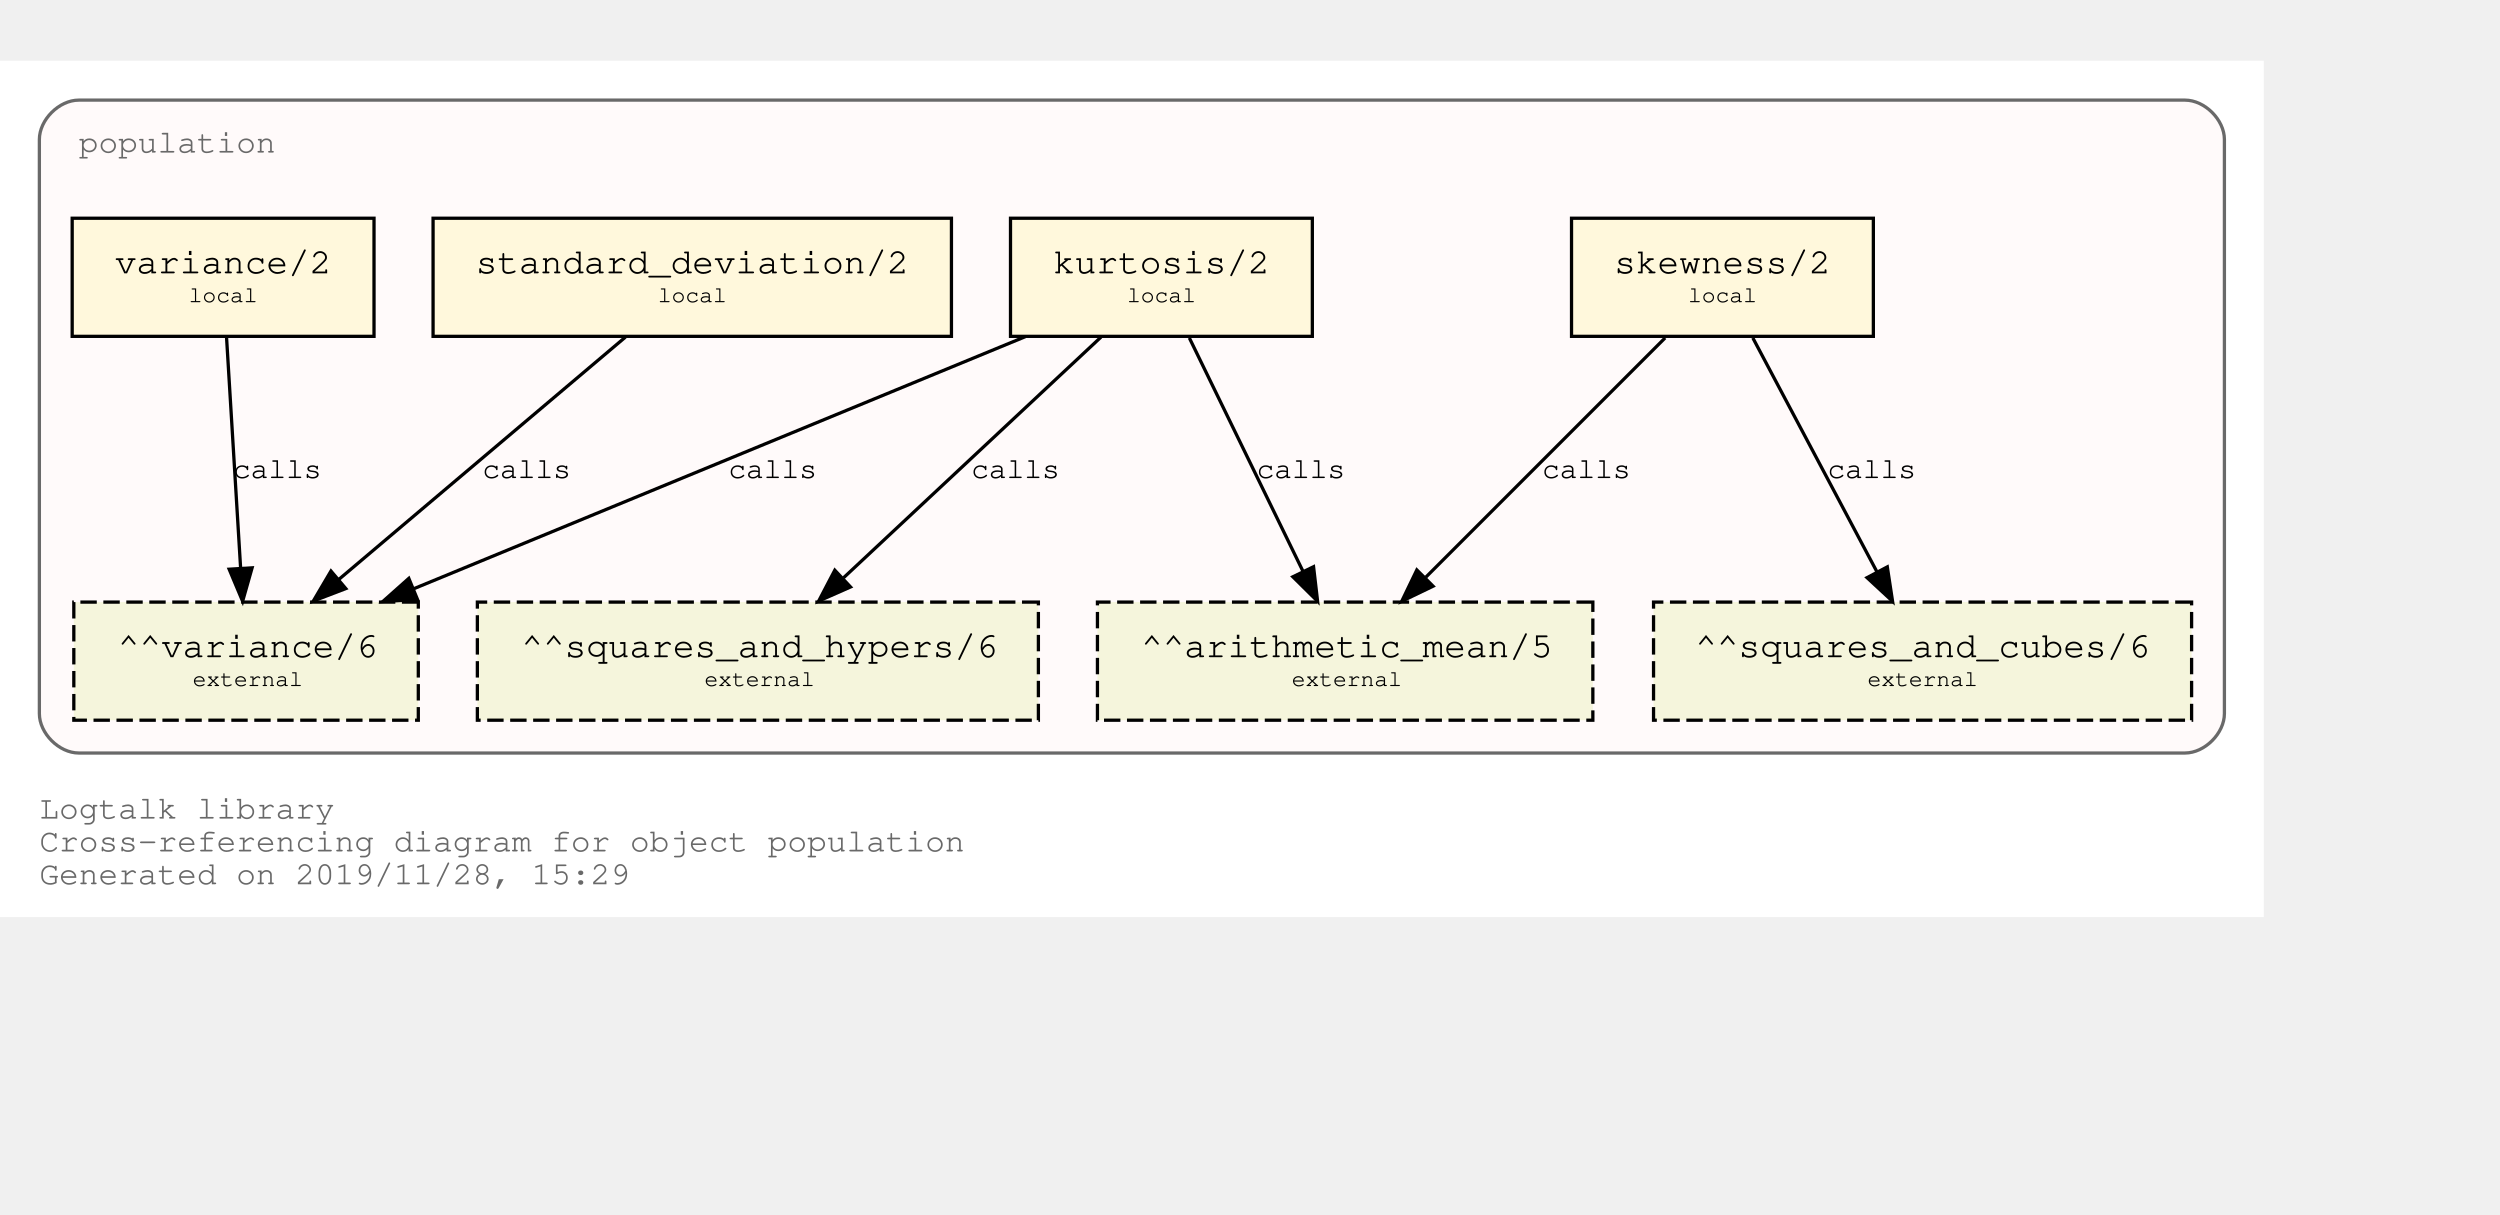
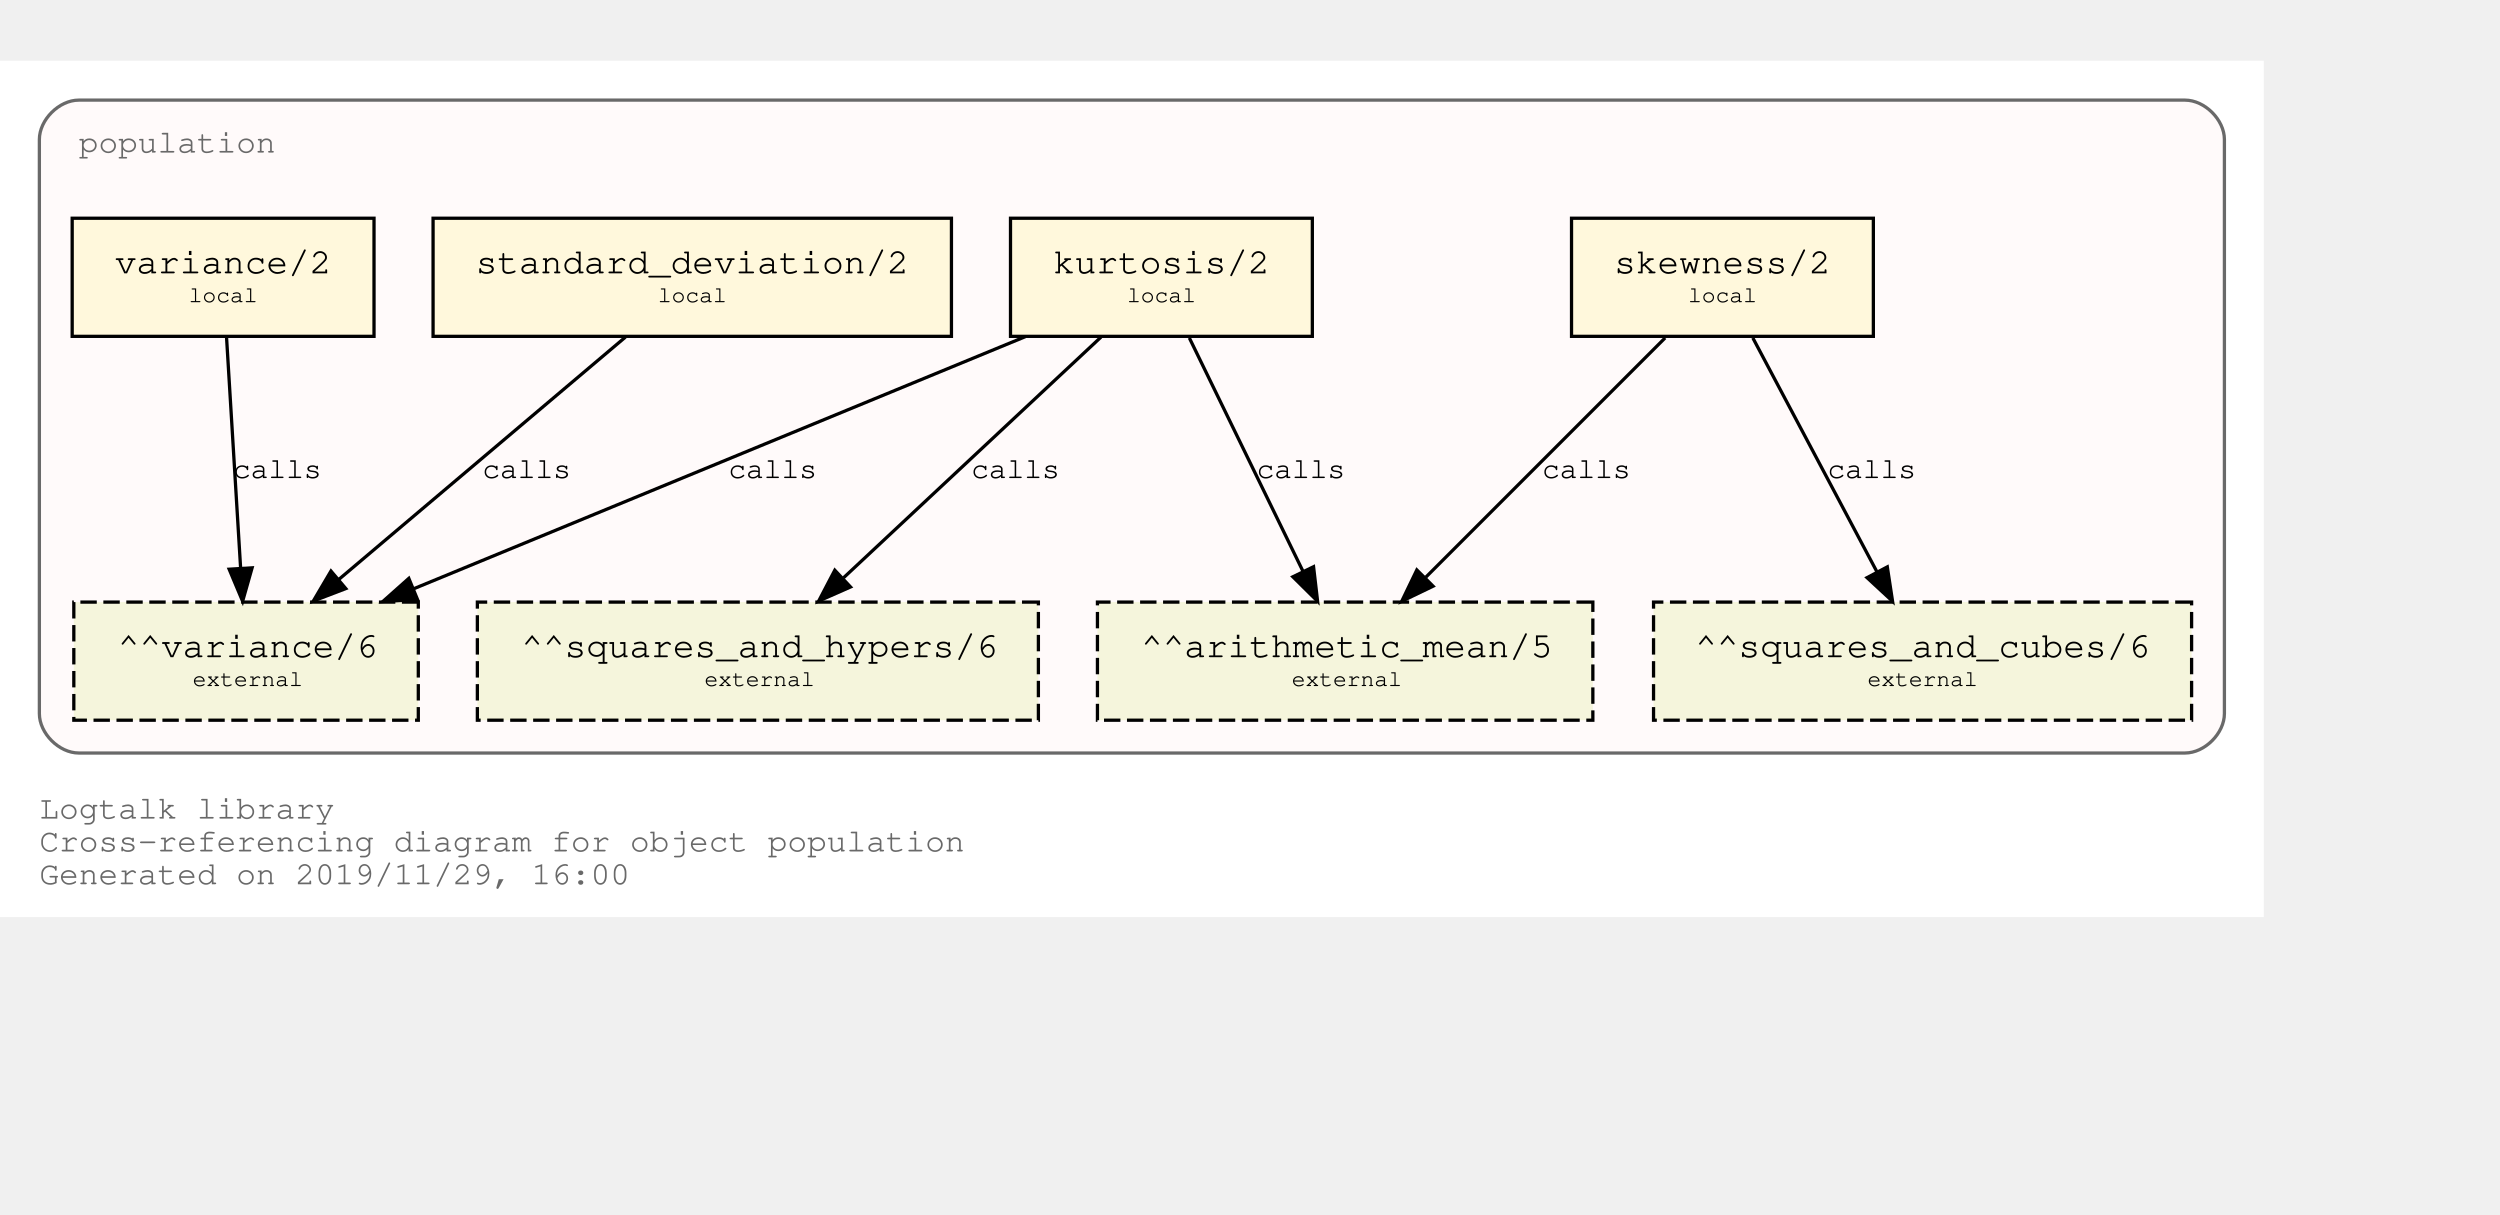
<svg xmlns="http://www.w3.org/2000/svg" xmlns:xlink="http://www.w3.org/1999/xlink" width="834pt" height="405pt" viewBox="72.00 72.00 762.00 333.00">
  <g id="graph0" class="graph" transform="scale(1 1) rotate(0) translate(76 329)">
    <polygon fill="white" stroke="transparent" points="-4,4 -4,-257 686,-257 686,4 -4,4" />
    <text text-anchor="start" x="8" y="-26" font-family="Courier,monospace" font-size="10.00" fill="dimgray">Logtalk library</text>
    <text text-anchor="start" x="8" y="-16" font-family="Courier,monospace" font-size="10.00" fill="dimgray">Cross-referencing diagram for object population</text>
-     <text text-anchor="start" x="8" y="-6" font-family="Courier,monospace" font-size="10.00" fill="dimgray">Generated on 2019/11/28, 15:29</text>
+     <text text-anchor="start" x="8" y="-6" font-family="Courier,monospace" font-size="10.00" fill="dimgray">Generated on 2019/11/29, 16:00</text>
    <g id="clust1" class="cluster">
      <g id="a_clust1">
        <a xlink:title="population">
          <path fill="snow" stroke="dimgray" d="M20,-46C20,-46 662,-46 662,-46 668,-46 674,-52 674,-58 674,-58 674,-233 674,-233 674,-239 668,-245 662,-245 662,-245 20,-245 20,-245 14,-245 8,-239 8,-233 8,-233 8,-58 8,-58 8,-52 14,-46 20,-46" />
          <g id="a_clust1_0">
-             <a xlink:href="https://github.com/LogtalkDotOrg/logtalk3/tree/e0be1b26bff57b651c8708a2a733221916144b7b/library/statistics/population.lgt" xlink:title="https://github.com/LogtalkDotOrg/logtalk3/tree/e0be1b26bff57b651c8708a2a733221916144b7b/library/statistics/population.lgt">
+             <a xlink:href="https://github.com/LogtalkDotOrg/logtalk3/tree/5c99985374150d36cc8f0beae450d9fc93f58d88/library/statistics/population.lgt" xlink:title="https://github.com/LogtalkDotOrg/logtalk3/tree/5c99985374150d36cc8f0beae450d9fc93f58d88/library/statistics/population.lgt">
              <text text-anchor="start" x="20" y="-229" font-family="Courier,monospace" font-size="10.00" fill="dimgray">population</text>
            </a>
          </g>
        </a>
      </g>
    </g>
    <g id="node1" class="node">
      <g id="a_node1">
-         <a xlink:href="https://github.com/LogtalkDotOrg/logtalk3/tree/e0be1b26bff57b651c8708a2a733221916144b7b/library/statistics/population.lgt#L32" xlink:title="https://github.com/LogtalkDotOrg/logtalk3/tree/e0be1b26bff57b651c8708a2a733221916144b7b/library/statistics/population.lgt#L32">
+         <a xlink:href="https://github.com/LogtalkDotOrg/logtalk3/tree/5c99985374150d36cc8f0beae450d9fc93f58d88/library/statistics/population.lgt#L32" xlink:title="https://github.com/LogtalkDotOrg/logtalk3/tree/5c99985374150d36cc8f0beae450d9fc93f58d88/library/statistics/population.lgt#L32">
          <polygon fill="cornsilk" stroke="black" points="567,-209 475,-209 475,-173 567,-173 567,-209" />
          <text text-anchor="start" x="482.8" y="-192.8" font-family="Courier,monospace" font-size="9.00"> </text>
          <text text-anchor="start" x="487.99" y="-192.2" font-family="Courier,monospace" font-size="11.00">skewness/2</text>
          <text text-anchor="start" x="553.8" y="-192.8" font-family="Courier,monospace" font-size="9.00"> </text>
          <text text-anchor="start" x="482.8" y="-182.8" font-family="Courier,monospace" font-size="9.00"> </text>
          <text text-anchor="start" x="510.5" y="-183.4" font-family="Courier,monospace" font-size="7.00">local</text>
          <text text-anchor="start" x="553.8" y="-182.8" font-family="Courier,monospace" font-size="9.00"> </text>
        </a>
      </g>
    </g>
    <g id="node5" class="node">
      <polygon fill="beige" stroke="black" stroke-dasharray="5,2" points="481.5,-92 330.5,-92 330.5,-56 481.5,-56 481.5,-92" />
      <text text-anchor="start" x="338.8" y="-75.8" font-family="Courier,monospace" font-size="9.00"> </text>
      <text text-anchor="start" x="343.79" y="-75.2" font-family="Courier,monospace" font-size="11.00">^^arithmetic_mean/5</text>
      <text text-anchor="start" x="468.8" y="-75.8" font-family="Courier,monospace" font-size="9.00"> </text>
      <text text-anchor="start" x="338.8" y="-65.8" font-family="Courier,monospace" font-size="9.00"> </text>
      <text text-anchor="start" x="389.7" y="-66.4" font-family="Courier,monospace" font-size="7.00">external</text>
      <text text-anchor="start" x="468.8" y="-65.8" font-family="Courier,monospace" font-size="9.00"> </text>
    </g>
    <g id="edge1" class="edge">
      <g id="a_edge1">
-         <a xlink:href="https://github.com/LogtalkDotOrg/logtalk3/tree/e0be1b26bff57b651c8708a2a733221916144b7b/library/statistics/population.lgt#L32" xlink:title="calls">
+         <a xlink:href="https://github.com/LogtalkDotOrg/logtalk3/tree/5c99985374150d36cc8f0beae450d9fc93f58d88/library/statistics/population.lgt#L32" xlink:title="calls">
          <path fill="none" stroke="black" d="M503.53,-172.53C484.09,-153.09 452.51,-121.51 430.57,-99.57" />
          <polygon fill="black" stroke="black" points="432.8,-96.85 423.25,-92.25 427.85,-101.8 432.8,-96.85" />
        </a>
      </g>
      <g id="a_edge1-label">
-         <a xlink:href="https://github.com/LogtalkDotOrg/logtalk3/tree/e0be1b26bff57b651c8708a2a733221916144b7b/library/statistics/population.lgt#L32" xlink:title="https://github.com/LogtalkDotOrg/logtalk3/tree/e0be1b26bff57b651c8708a2a733221916144b7b/library/statistics/population.lgt#L32">
+         <a xlink:href="https://github.com/LogtalkDotOrg/logtalk3/tree/5c99985374150d36cc8f0beae450d9fc93f58d88/library/statistics/population.lgt#L32" xlink:title="https://github.com/LogtalkDotOrg/logtalk3/tree/5c99985374150d36cc8f0beae450d9fc93f58d88/library/statistics/population.lgt#L32">
          <text text-anchor="start" x="466" y="-129.8" font-family="Courier,monospace" font-size="9.00">calls</text>
        </a>
      </g>
    </g>
    <g id="node6" class="node">
      <polygon fill="beige" stroke="black" stroke-dasharray="5,2" points="664,-92 500,-92 500,-56 664,-56 664,-92" />
      <text text-anchor="start" x="507.8" y="-75.8" font-family="Courier,monospace" font-size="9.00"> </text>
      <text text-anchor="start" x="512.69" y="-75.2" font-family="Courier,monospace" font-size="11.00">^^squares_and_cubes/6</text>
      <text text-anchor="start" x="650.8" y="-75.8" font-family="Courier,monospace" font-size="9.00"> </text>
      <text text-anchor="start" x="507.8" y="-65.8" font-family="Courier,monospace" font-size="9.00"> </text>
      <text text-anchor="start" x="565.2" y="-66.4" font-family="Courier,monospace" font-size="7.00">external</text>
      <text text-anchor="start" x="650.8" y="-65.8" font-family="Courier,monospace" font-size="9.00"> </text>
    </g>
    <g id="edge2" class="edge">
      <g id="a_edge2">
-         <a xlink:href="https://github.com/LogtalkDotOrg/logtalk3/tree/e0be1b26bff57b651c8708a2a733221916144b7b/library/statistics/population.lgt#L32" xlink:title="calls">
+         <a xlink:href="https://github.com/LogtalkDotOrg/logtalk3/tree/5c99985374150d36cc8f0beae450d9fc93f58d88/library/statistics/population.lgt#L32" xlink:title="calls">
          <path fill="none" stroke="black" d="M530.26,-172.53C540.31,-153.6 556.46,-123.16 568.04,-101.32" />
          <polygon fill="black" stroke="black" points="571.25,-102.73 572.85,-92.25 565.07,-99.45 571.25,-102.73" />
        </a>
      </g>
      <g id="a_edge2-label">
-         <a xlink:href="https://github.com/LogtalkDotOrg/logtalk3/tree/e0be1b26bff57b651c8708a2a733221916144b7b/library/statistics/population.lgt#L32" xlink:title="https://github.com/LogtalkDotOrg/logtalk3/tree/e0be1b26bff57b651c8708a2a733221916144b7b/library/statistics/population.lgt#L32">
+         <a xlink:href="https://github.com/LogtalkDotOrg/logtalk3/tree/5c99985374150d36cc8f0beae450d9fc93f58d88/library/statistics/population.lgt#L32" xlink:title="https://github.com/LogtalkDotOrg/logtalk3/tree/5c99985374150d36cc8f0beae450d9fc93f58d88/library/statistics/population.lgt#L32">
          <text text-anchor="start" x="553" y="-129.8" font-family="Courier,monospace" font-size="9.00">calls</text>
        </a>
      </g>
    </g>
    <g id="node2" class="node">
      <g id="a_node2">
-         <a xlink:href="https://github.com/LogtalkDotOrg/logtalk3/tree/e0be1b26bff57b651c8708a2a733221916144b7b/library/statistics/population.lgt#L40" xlink:title="https://github.com/LogtalkDotOrg/logtalk3/tree/e0be1b26bff57b651c8708a2a733221916144b7b/library/statistics/population.lgt#L40">
+         <a xlink:href="https://github.com/LogtalkDotOrg/logtalk3/tree/5c99985374150d36cc8f0beae450d9fc93f58d88/library/statistics/population.lgt#L40" xlink:title="https://github.com/LogtalkDotOrg/logtalk3/tree/5c99985374150d36cc8f0beae450d9fc93f58d88/library/statistics/population.lgt#L40">
          <polygon fill="cornsilk" stroke="black" points="396,-209 304,-209 304,-173 396,-173 396,-209" />
          <text text-anchor="start" x="311.8" y="-192.8" font-family="Courier,monospace" font-size="9.00"> </text>
          <text text-anchor="start" x="316.99" y="-192.2" font-family="Courier,monospace" font-size="11.00">kurtosis/2</text>
          <text text-anchor="start" x="382.8" y="-192.8" font-family="Courier,monospace" font-size="9.00"> </text>
          <text text-anchor="start" x="311.8" y="-182.8" font-family="Courier,monospace" font-size="9.00"> </text>
          <text text-anchor="start" x="339.5" y="-183.4" font-family="Courier,monospace" font-size="7.00">local</text>
          <text text-anchor="start" x="382.8" y="-182.8" font-family="Courier,monospace" font-size="9.00"> </text>
        </a>
      </g>
    </g>
    <g id="edge3" class="edge">
      <g id="a_edge3">
-         <a xlink:href="https://github.com/LogtalkDotOrg/logtalk3/tree/e0be1b26bff57b651c8708a2a733221916144b7b/library/statistics/population.lgt#L40" xlink:title="calls">
+         <a xlink:href="https://github.com/LogtalkDotOrg/logtalk3/tree/5c99985374150d36cc8f0beae450d9fc93f58d88/library/statistics/population.lgt#L40" xlink:title="calls">
          <path fill="none" stroke="black" d="M358.51,-172.53C367.73,-153.6 382.55,-123.16 393.18,-101.32" />
          <polygon fill="black" stroke="black" points="396.37,-102.78 397.6,-92.25 390.07,-99.71 396.37,-102.78" />
        </a>
      </g>
      <g id="a_edge3-label">
-         <a xlink:href="https://github.com/LogtalkDotOrg/logtalk3/tree/e0be1b26bff57b651c8708a2a733221916144b7b/library/statistics/population.lgt#L40" xlink:title="https://github.com/LogtalkDotOrg/logtalk3/tree/e0be1b26bff57b651c8708a2a733221916144b7b/library/statistics/population.lgt#L40">
+         <a xlink:href="https://github.com/LogtalkDotOrg/logtalk3/tree/5c99985374150d36cc8f0beae450d9fc93f58d88/library/statistics/population.lgt#L40" xlink:title="https://github.com/LogtalkDotOrg/logtalk3/tree/5c99985374150d36cc8f0beae450d9fc93f58d88/library/statistics/population.lgt#L40">
          <text text-anchor="start" x="379" y="-129.8" font-family="Courier,monospace" font-size="9.00">calls</text>
        </a>
      </g>
    </g>
    <g id="node7" class="node">
      <polygon fill="beige" stroke="black" stroke-dasharray="5,2" points="312.5,-92 141.5,-92 141.5,-56 312.5,-56 312.5,-92" />
      <text text-anchor="start" x="149.8" y="-75.8" font-family="Courier,monospace" font-size="9.00"> </text>
      <text text-anchor="start" x="154.89" y="-75.2" font-family="Courier,monospace" font-size="11.00">^^squares_and_hypers/6</text>
      <text text-anchor="start" x="299.8" y="-75.8" font-family="Courier,monospace" font-size="9.00"> </text>
      <text text-anchor="start" x="149.8" y="-65.8" font-family="Courier,monospace" font-size="9.00"> </text>
      <text text-anchor="start" x="210.7" y="-66.4" font-family="Courier,monospace" font-size="7.00">external</text>
      <text text-anchor="start" x="299.8" y="-65.8" font-family="Courier,monospace" font-size="9.00"> </text>
    </g>
    <g id="edge4" class="edge">
      <g id="a_edge4">
-         <a xlink:href="https://github.com/LogtalkDotOrg/logtalk3/tree/e0be1b26bff57b651c8708a2a733221916144b7b/library/statistics/population.lgt#L40" xlink:title="calls">
+         <a xlink:href="https://github.com/LogtalkDotOrg/logtalk3/tree/5c99985374150d36cc8f0beae450d9fc93f58d88/library/statistics/population.lgt#L40" xlink:title="calls">
          <path fill="none" stroke="black" d="M331.59,-172.78C310.75,-153.31 276.66,-121.43 253.1,-99.4" />
          <polygon fill="black" stroke="black" points="255.24,-96.61 245.54,-92.33 250.45,-101.72 255.24,-96.61" />
        </a>
      </g>
      <g id="a_edge4-label">
-         <a xlink:href="https://github.com/LogtalkDotOrg/logtalk3/tree/e0be1b26bff57b651c8708a2a733221916144b7b/library/statistics/population.lgt#L40" xlink:title="https://github.com/LogtalkDotOrg/logtalk3/tree/e0be1b26bff57b651c8708a2a733221916144b7b/library/statistics/population.lgt#L40">
+         <a xlink:href="https://github.com/LogtalkDotOrg/logtalk3/tree/5c99985374150d36cc8f0beae450d9fc93f58d88/library/statistics/population.lgt#L40" xlink:title="https://github.com/LogtalkDotOrg/logtalk3/tree/5c99985374150d36cc8f0beae450d9fc93f58d88/library/statistics/population.lgt#L40">
          <text text-anchor="start" x="292" y="-129.8" font-family="Courier,monospace" font-size="9.00">calls</text>
        </a>
      </g>
    </g>
    <g id="node8" class="node">
      <polygon fill="beige" stroke="black" stroke-dasharray="5,2" points="123.5,-92 18.5,-92 18.5,-56 123.5,-56 123.5,-92" />
      <text text-anchor="start" x="26.8" y="-75.8" font-family="Courier,monospace" font-size="9.00"> </text>
      <text text-anchor="start" x="31.89" y="-75.2" font-family="Courier,monospace" font-size="11.00">^^variance/6</text>
      <text text-anchor="start" x="110.8" y="-75.8" font-family="Courier,monospace" font-size="9.00"> </text>
      <text text-anchor="start" x="26.8" y="-65.8" font-family="Courier,monospace" font-size="9.00"> </text>
      <text text-anchor="start" x="54.7" y="-66.4" font-family="Courier,monospace" font-size="7.00">external</text>
      <text text-anchor="start" x="110.8" y="-65.8" font-family="Courier,monospace" font-size="9.00"> </text>
    </g>
    <g id="edge5" class="edge">
      <g id="a_edge5">
-         <a xlink:href="https://github.com/LogtalkDotOrg/logtalk3/tree/e0be1b26bff57b651c8708a2a733221916144b7b/library/statistics/population.lgt#L40" xlink:title="calls">
+         <a xlink:href="https://github.com/LogtalkDotOrg/logtalk3/tree/5c99985374150d36cc8f0beae450d9fc93f58d88/library/statistics/population.lgt#L40" xlink:title="calls">
          <path fill="none" stroke="black" d="M308.53,-172.91C258.84,-152.43 175.6,-118.11 122.01,-96.03" />
          <polygon fill="black" stroke="black" points="123.27,-92.76 112.7,-92.19 120.61,-99.23 123.27,-92.76" />
        </a>
      </g>
      <g id="a_edge5-label">
-         <a xlink:href="https://github.com/LogtalkDotOrg/logtalk3/tree/e0be1b26bff57b651c8708a2a733221916144b7b/library/statistics/population.lgt#L40" xlink:title="https://github.com/LogtalkDotOrg/logtalk3/tree/e0be1b26bff57b651c8708a2a733221916144b7b/library/statistics/population.lgt#L40">
+         <a xlink:href="https://github.com/LogtalkDotOrg/logtalk3/tree/5c99985374150d36cc8f0beae450d9fc93f58d88/library/statistics/population.lgt#L40" xlink:title="https://github.com/LogtalkDotOrg/logtalk3/tree/5c99985374150d36cc8f0beae450d9fc93f58d88/library/statistics/population.lgt#L40">
          <text text-anchor="start" x="218" y="-129.8" font-family="Courier,monospace" font-size="9.00">calls</text>
        </a>
      </g>
    </g>
    <g id="node3" class="node">
      <g id="a_node3">
-         <a xlink:href="https://github.com/LogtalkDotOrg/logtalk3/tree/e0be1b26bff57b651c8708a2a733221916144b7b/library/statistics/population.lgt#L49" xlink:title="https://github.com/LogtalkDotOrg/logtalk3/tree/e0be1b26bff57b651c8708a2a733221916144b7b/library/statistics/population.lgt#L49">
+         <a xlink:href="https://github.com/LogtalkDotOrg/logtalk3/tree/5c99985374150d36cc8f0beae450d9fc93f58d88/library/statistics/population.lgt#L49" xlink:title="https://github.com/LogtalkDotOrg/logtalk3/tree/5c99985374150d36cc8f0beae450d9fc93f58d88/library/statistics/population.lgt#L49">
          <polygon fill="cornsilk" stroke="black" points="286,-209 128,-209 128,-173 286,-173 286,-209" />
          <text text-anchor="start" x="135.8" y="-192.8" font-family="Courier,monospace" font-size="9.00"> </text>
          <text text-anchor="start" x="140.99" y="-192.2" font-family="Courier,monospace" font-size="11.00">standard_deviation/2</text>
          <text text-anchor="start" x="272.8" y="-192.8" font-family="Courier,monospace" font-size="9.00"> </text>
          <text text-anchor="start" x="135.8" y="-182.8" font-family="Courier,monospace" font-size="9.00"> </text>
          <text text-anchor="start" x="196.5" y="-183.4" font-family="Courier,monospace" font-size="7.00">local</text>
          <text text-anchor="start" x="272.8" y="-182.8" font-family="Courier,monospace" font-size="9.00"> </text>
        </a>
      </g>
    </g>
    <g id="edge6" class="edge">
      <g id="a_edge6">
-         <a xlink:href="https://github.com/LogtalkDotOrg/logtalk3/tree/e0be1b26bff57b651c8708a2a733221916144b7b/library/statistics/population.lgt#L49" xlink:title="calls">
+         <a xlink:href="https://github.com/LogtalkDotOrg/logtalk3/tree/5c99985374150d36cc8f0beae450d9fc93f58d88/library/statistics/population.lgt#L49" xlink:title="calls">
          <path fill="none" stroke="black" d="M186.64,-172.78C163.4,-153.14 125.26,-120.88 99.18,-98.83" />
          <polygon fill="black" stroke="black" points="101.4,-96.12 91.5,-92.33 96.88,-101.46 101.4,-96.12" />
        </a>
      </g>
      <g id="a_edge6-label">
-         <a xlink:href="https://github.com/LogtalkDotOrg/logtalk3/tree/e0be1b26bff57b651c8708a2a733221916144b7b/library/statistics/population.lgt#L49" xlink:title="https://github.com/LogtalkDotOrg/logtalk3/tree/e0be1b26bff57b651c8708a2a733221916144b7b/library/statistics/population.lgt#L49">
+         <a xlink:href="https://github.com/LogtalkDotOrg/logtalk3/tree/5c99985374150d36cc8f0beae450d9fc93f58d88/library/statistics/population.lgt#L49" xlink:title="https://github.com/LogtalkDotOrg/logtalk3/tree/5c99985374150d36cc8f0beae450d9fc93f58d88/library/statistics/population.lgt#L49">
          <text text-anchor="start" x="143" y="-129.8" font-family="Courier,monospace" font-size="9.00">calls</text>
        </a>
      </g>
    </g>
    <g id="node4" class="node">
      <g id="a_node4">
-         <a xlink:href="https://github.com/LogtalkDotOrg/logtalk3/tree/e0be1b26bff57b651c8708a2a733221916144b7b/library/statistics/population.lgt#L53" xlink:title="https://github.com/LogtalkDotOrg/logtalk3/tree/e0be1b26bff57b651c8708a2a733221916144b7b/library/statistics/population.lgt#L53">
+         <a xlink:href="https://github.com/LogtalkDotOrg/logtalk3/tree/5c99985374150d36cc8f0beae450d9fc93f58d88/library/statistics/population.lgt#L53" xlink:title="https://github.com/LogtalkDotOrg/logtalk3/tree/5c99985374150d36cc8f0beae450d9fc93f58d88/library/statistics/population.lgt#L53">
          <polygon fill="cornsilk" stroke="black" points="110,-209 18,-209 18,-173 110,-173 110,-209" />
          <text text-anchor="start" x="25.8" y="-192.8" font-family="Courier,monospace" font-size="9.00"> </text>
          <text text-anchor="start" x="30.99" y="-192.2" font-family="Courier,monospace" font-size="11.00">variance/2</text>
          <text text-anchor="start" x="96.8" y="-192.8" font-family="Courier,monospace" font-size="9.00"> </text>
          <text text-anchor="start" x="25.8" y="-182.8" font-family="Courier,monospace" font-size="9.00"> </text>
          <text text-anchor="start" x="53.5" y="-183.4" font-family="Courier,monospace" font-size="7.00">local</text>
          <text text-anchor="start" x="96.8" y="-182.8" font-family="Courier,monospace" font-size="9.00"> </text>
        </a>
      </g>
    </g>
    <g id="edge7" class="edge">
      <g id="a_edge7">
-         <a xlink:href="https://github.com/LogtalkDotOrg/logtalk3/tree/e0be1b26bff57b651c8708a2a733221916144b7b/library/statistics/population.lgt#L53" xlink:title="calls">
+         <a xlink:href="https://github.com/LogtalkDotOrg/logtalk3/tree/5c99985374150d36cc8f0beae450d9fc93f58d88/library/statistics/population.lgt#L53" xlink:title="calls">
          <path fill="none" stroke="black" d="M65.06,-172.53C66.2,-153.94 68,-124.24 69.33,-102.5" />
          <polygon fill="black" stroke="black" points="72.84,-102.45 69.95,-92.25 65.85,-102.02 72.84,-102.45" />
        </a>
      </g>
      <g id="a_edge7-label">
-         <a xlink:href="https://github.com/LogtalkDotOrg/logtalk3/tree/e0be1b26bff57b651c8708a2a733221916144b7b/library/statistics/population.lgt#L53" xlink:title="https://github.com/LogtalkDotOrg/logtalk3/tree/e0be1b26bff57b651c8708a2a733221916144b7b/library/statistics/population.lgt#L53">
+         <a xlink:href="https://github.com/LogtalkDotOrg/logtalk3/tree/5c99985374150d36cc8f0beae450d9fc93f58d88/library/statistics/population.lgt#L53" xlink:title="https://github.com/LogtalkDotOrg/logtalk3/tree/5c99985374150d36cc8f0beae450d9fc93f58d88/library/statistics/population.lgt#L53">
          <text text-anchor="start" x="67" y="-129.8" font-family="Courier,monospace" font-size="9.00">calls</text>
        </a>
      </g>
    </g>
  </g>
</svg>
